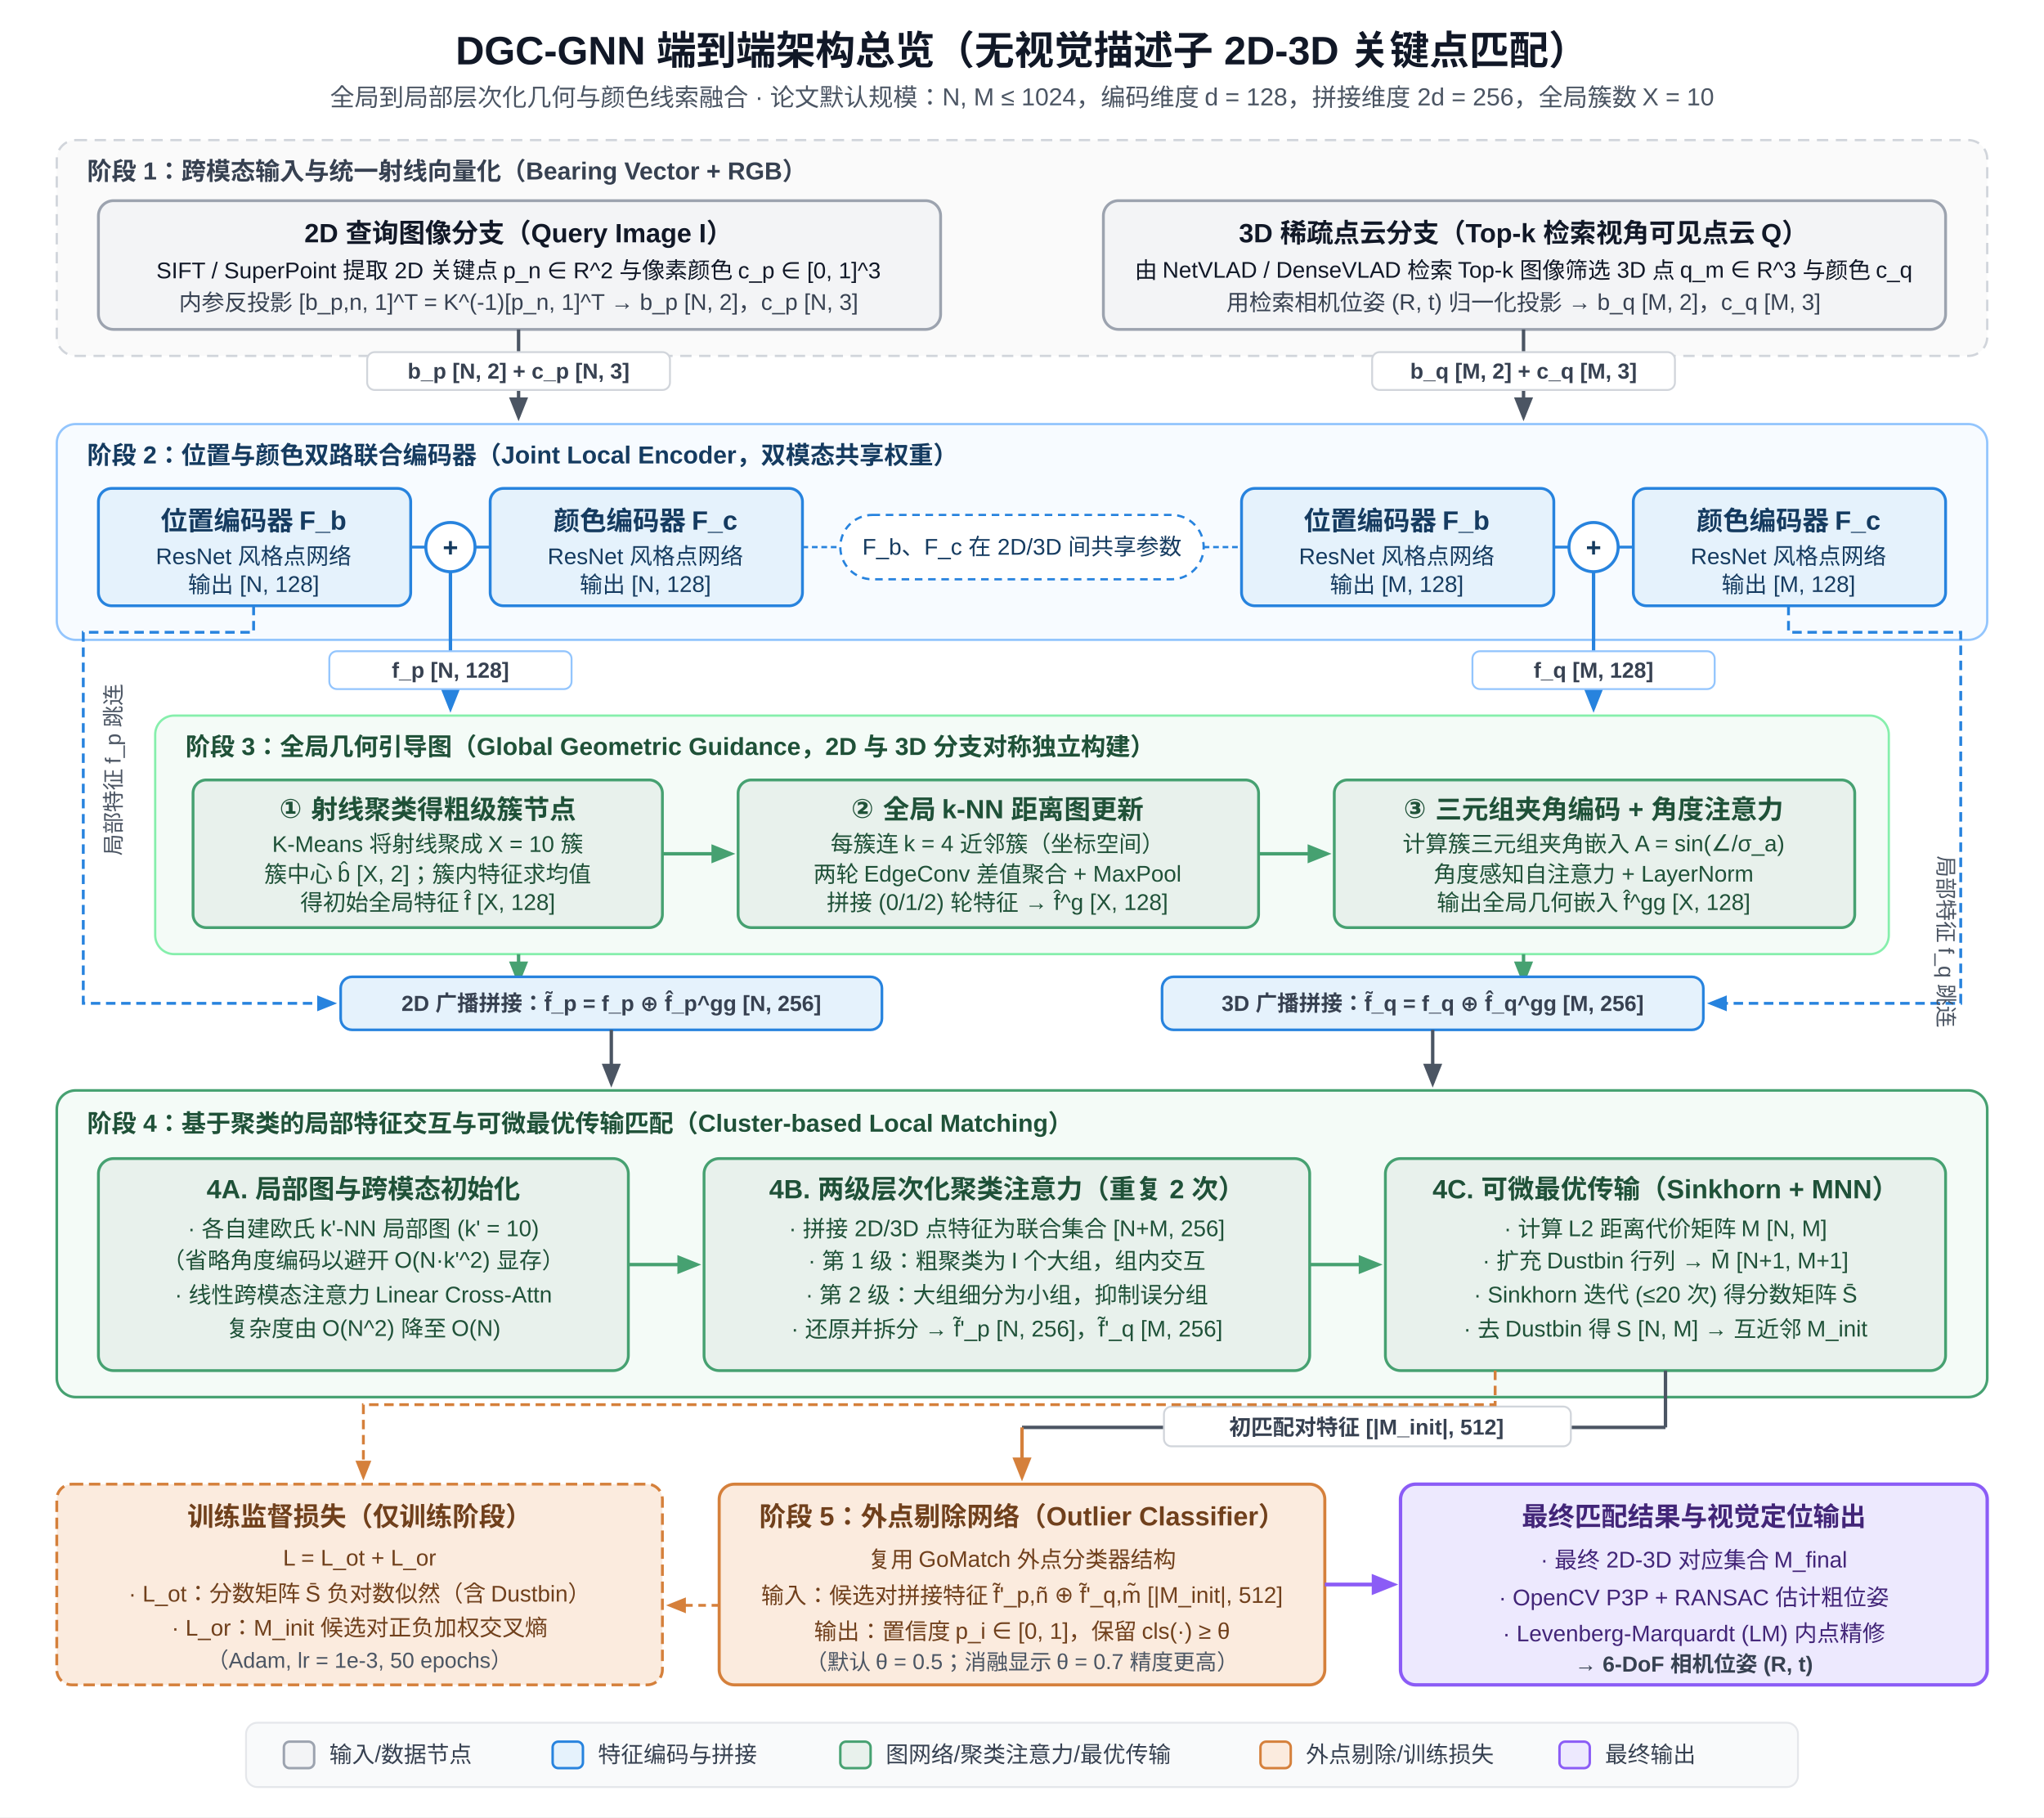
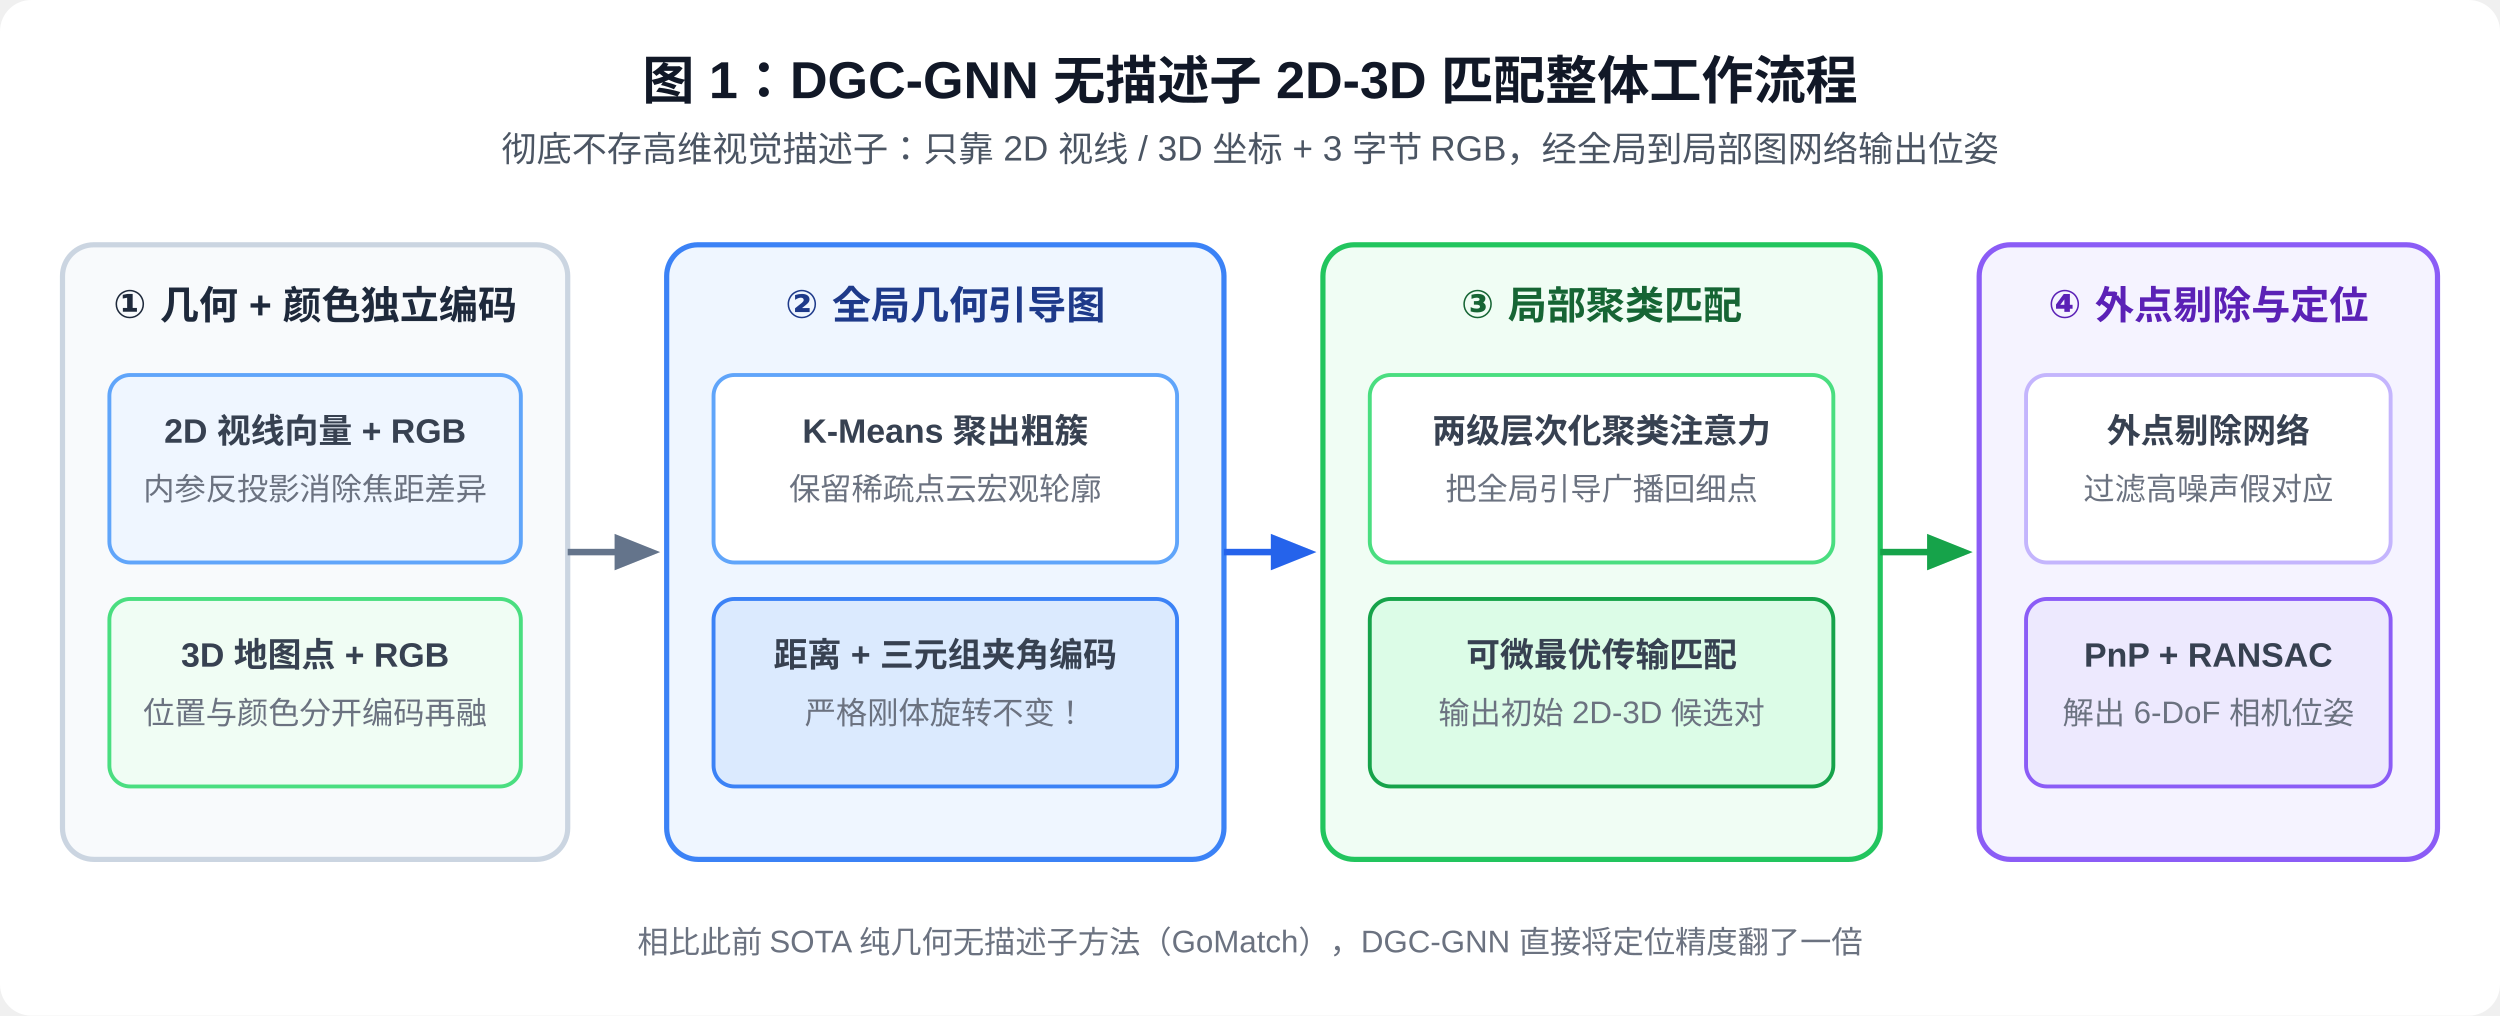
- <svg xmlns="http://www.w3.org/2000/svg" viewBox="0 0 1080 960" width="1080" height="960">
+ <svg xmlns="http://www.w3.org/2000/svg" viewBox="0 0 960 390" width="960" height="390">
  <defs>
    <style>
-       text { font-family: "Microsoft YaHei", "PingFang SC", Arial, sans-serif; }
-       .title { font-size: 21px; font-weight: bold; fill: #111827; }
-       .subtitle { font-size: 13px; fill: #4B5563; }
-       .stage-tag { font-size: 13px; font-weight: bold; }
-       .box-title { font-size: 14px; font-weight: bold; }
-       .box-text { font-size: 12px; }
-       .dim-text { font-size: 11.5px; font-weight: bold; fill: #374151; }
-       .note-text { font-size: 11.5px; fill: #4B5563; }
-       .legend-text { font-size: 12px; fill: #374151; }
+       text { font-family: "Microsoft YaHei", "PingFang SC", "Noto Sans SC", Arial, sans-serif; }
+       .title { font-size: 20px; font-weight: 700; fill: #111827; }
+       .sub { font-size: 13.5px; fill: #4B5563; }
+       .h { font-size: 15px; font-weight: 700; }
+       .b { font-size: 13px; fill: #374151; }
+       .s { font-size: 12px; fill: #6B7280; }
+       .mono { font-family: Consolas, "Courier New", monospace; font-weight: 700; }
    </style>
-     <marker id="arrow" viewBox="0 0 10 10" refX="8" refY="5" markerWidth="7" markerHeight="7" orient="auto-start-reverse">
-       <path d="M 0 1 L 10 5 L 0 9 z" fill="#4B5563" />
+     <marker id="arr-gray" viewBox="0 0 10 10" refX="8" refY="5" markerWidth="7" markerHeight="7" orient="auto-start-reverse">
+       <path d="M 0 1 L 10 5 L 0 9 z" fill="#64748B" />
    </marker>
-     <marker id="arrow-blue" viewBox="0 0 10 10" refX="8" refY="5" markerWidth="7" markerHeight="7" orient="auto-start-reverse">
-       <path d="M 0 1 L 10 5 L 0 9 z" fill="#2783DE" />
+     <marker id="arr-blue" viewBox="0 0 10 10" refX="8" refY="5" markerWidth="7" markerHeight="7" orient="auto-start-reverse">
+       <path d="M 0 1 L 10 5 L 0 9 z" fill="#2563EB" />
    </marker>
-     <marker id="arrow-green" viewBox="0 0 10 10" refX="8" refY="5" markerWidth="7" markerHeight="7" orient="auto-start-reverse">
-       <path d="M 0 1 L 10 5 L 0 9 z" fill="#46A171" />
+     <marker id="arr-green" viewBox="0 0 10 10" refX="8" refY="5" markerWidth="7" markerHeight="7" orient="auto-start-reverse">
+       <path d="M 0 1 L 10 5 L 0 9 z" fill="#16A34A" />
    </marker>
-     <marker id="arrow-orange" viewBox="0 0 10 10" refX="8" refY="5" markerWidth="7" markerHeight="7" orient="auto-start-reverse">
-       <path d="M 0 1 L 10 5 L 0 9 z" fill="#D5803B" />
+     <marker id="arr-orange" viewBox="0 0 10 10" refX="8" refY="5" markerWidth="7" markerHeight="7" orient="auto-start-reverse">
+       <path d="M 0 1 L 10 5 L 0 9 z" fill="#EA580C" />
    </marker>
-     <marker id="arrow-purple" viewBox="0 0 10 10" refX="8" refY="5" markerWidth="7" markerHeight="7" orient="auto-start-reverse">
-       <path d="M 0 1 L 10 5 L 0 9 z" fill="#8B5CF6" />
+     <marker id="arr-purple" viewBox="0 0 10 10" refX="8" refY="5" markerWidth="7" markerHeight="7" orient="auto-start-reverse">
+       <path d="M 0 1 L 10 5 L 0 9 z" fill="#7C3AED" />
    </marker>
  </defs>
-   <rect x="0" y="0" width="1080" height="960" fill="#FFFFFF" />
-   <text x="540" y="34" text-anchor="middle" class="title">DGC-GNN 端到端架构总览（无视觉描述子 2D-3D 关键点匹配）</text>
-   <text x="540" y="56" text-anchor="middle" class="subtitle">全局到局部层次化几何与颜色线索融合 · 论文默认规模：N, M ≤ 1024，编码维度 d = 128，拼接维度 2d = 256，全局簇数 X = 10</text>
-   <rect x="30" y="74" width="1020" height="114" rx="10" fill="#FAFAFA" stroke="#D1D5DB" stroke-width="1.2" stroke-dasharray="6,4" />
-   <text x="46" y="95" class="stage-tag" fill="#374151">阶段 1：跨模态输入与统一射线向量化（Bearing Vector + RGB）</text>
-   <rect x="52" y="106" width="445" height="68" rx="8" fill="#F3F4F6" stroke="#9CA3AF" stroke-width="1.5" />
-   <text x="274" y="128" text-anchor="middle" class="box-title" fill="#111827">2D 查询图像分支（Query Image I）</text>
-   <text x="274" y="147" text-anchor="middle" class="box-text" fill="#111827">SIFT / SuperPoint 提取 2D 关键点 p_n ∈ R^2 与像素颜色 c_p ∈ [0, 1]^3</text>
-   <text x="274" y="164" text-anchor="middle" class="box-text" fill="#374151">内参反投影 [b_p,n, 1]^T = K^(-1)[p_n, 1]^T  →  b_p [N, 2]，c_p [N, 3]</text>
-   <rect x="583" y="106" width="445" height="68" rx="8" fill="#F3F4F6" stroke="#9CA3AF" stroke-width="1.5" />
-   <text x="805" y="128" text-anchor="middle" class="box-title" fill="#111827">3D 稀疏点云分支（Top-k 检索视角可见点云 Q）</text>
-   <text x="805" y="147" text-anchor="middle" class="box-text" fill="#111827">由 NetVLAD / DenseVLAD 检索 Top-k 图像筛选 3D 点 q_m ∈ R^3 与颜色 c_q</text>
-   <text x="805" y="164" text-anchor="middle" class="box-text" fill="#374151">用检索相机位姿 (R, t) 归一化投影  →  b_q [M, 2]，c_q [M, 3]</text>
-   <line x1="274" y1="174" x2="274" y2="220" stroke="#4B5563" stroke-width="1.8" marker-end="url(#arrow)" />
-   <line x1="805" y1="174" x2="805" y2="220" stroke="#4B5563" stroke-width="1.8" marker-end="url(#arrow)" />
-   <rect x="194" y="186" width="160" height="20" rx="4" fill="#FFFFFF" stroke="#D1D5DB" stroke-width="1" />
-   <text x="274" y="200" text-anchor="middle" class="dim-text">b_p [N, 2] + c_p [N, 3]</text>
-   <rect x="725" y="186" width="160" height="20" rx="4" fill="#FFFFFF" stroke="#D1D5DB" stroke-width="1" />
-   <text x="805" y="200" text-anchor="middle" class="dim-text">b_q [M, 2] + c_q [M, 3]</text>
-   <rect x="30" y="224" width="1020" height="114" rx="10" fill="#F7FBFF" stroke="#93C5FD" stroke-width="1.2" />
-   <text x="46" y="245" class="stage-tag" fill="#153B60">阶段 2：位置与颜色双路联合编码器（Joint Local Encoder，双模态共享权重）</text>
-   <rect x="52" y="258" width="165" height="62" rx="7" fill="#E5F2FC" stroke="#2783DE" stroke-width="1.5" />
-   <text x="134" y="280" text-anchor="middle" class="box-title" fill="#153B60">位置编码器 F_b</text>
-   <text x="134" y="298" text-anchor="middle" class="box-text" fill="#153B60">ResNet 风格点网络</text>
-   <text x="134" y="313" text-anchor="middle" class="box-text" fill="#153B60">输出 [N, 128]</text>
-   <circle cx="238" cy="289" r="13" fill="#FFFFFF" stroke="#2783DE" stroke-width="1.6" />
-   <text x="238" y="294" text-anchor="middle" class="box-title" fill="#153B60">+</text>
-   <rect x="259" y="258" width="165" height="62" rx="7" fill="#E5F2FC" stroke="#2783DE" stroke-width="1.5" />
-   <text x="341" y="280" text-anchor="middle" class="box-title" fill="#153B60">颜色编码器 F_c</text>
-   <text x="341" y="298" text-anchor="middle" class="box-text" fill="#153B60">ResNet 风格点网络</text>
-   <text x="341" y="313" text-anchor="middle" class="box-text" fill="#153B60">输出 [N, 128]</text>
-   <line x1="217" y1="289" x2="225" y2="289" stroke="#2783DE" stroke-width="1.5" />
-   <line x1="251" y1="289" x2="259" y2="289" stroke="#2783DE" stroke-width="1.5" />
-   <rect x="444" y="272" width="192" height="34" rx="17" fill="#FFFFFF" stroke="#2783DE" stroke-width="1.2" stroke-dasharray="4,3" />
-   <text x="540" y="293" text-anchor="middle" class="box-text" fill="#153B60">F_b、F_c 在 2D/3D 间共享参数</text>
-   <line x1="424" y1="289" x2="444" y2="289" stroke="#2783DE" stroke-width="1.2" stroke-dasharray="3,2" />
-   <line x1="636" y1="289" x2="656" y2="289" stroke="#2783DE" stroke-width="1.2" stroke-dasharray="3,2" />
-   <rect x="656" y="258" width="165" height="62" rx="7" fill="#E5F2FC" stroke="#2783DE" stroke-width="1.5" />
-   <text x="738" y="280" text-anchor="middle" class="box-title" fill="#153B60">位置编码器 F_b</text>
-   <text x="738" y="298" text-anchor="middle" class="box-text" fill="#153B60">ResNet 风格点网络</text>
-   <text x="738" y="313" text-anchor="middle" class="box-text" fill="#153B60">输出 [M, 128]</text>
-   <circle cx="842" cy="289" r="13" fill="#FFFFFF" stroke="#2783DE" stroke-width="1.6" />
-   <text x="842" y="294" text-anchor="middle" class="box-title" fill="#153B60">+</text>
-   <rect x="863" y="258" width="165" height="62" rx="7" fill="#E5F2FC" stroke="#2783DE" stroke-width="1.5" />
-   <text x="945" y="280" text-anchor="middle" class="box-title" fill="#153B60">颜色编码器 F_c</text>
-   <text x="945" y="298" text-anchor="middle" class="box-text" fill="#153B60">ResNet 风格点网络</text>
-   <text x="945" y="313" text-anchor="middle" class="box-text" fill="#153B60">输出 [M, 128]</text>
-   <line x1="821" y1="289" x2="829" y2="289" stroke="#2783DE" stroke-width="1.5" />
-   <line x1="855" y1="289" x2="863" y2="289" stroke="#2783DE" stroke-width="1.5" />
-   <line x1="238" y1="302" x2="238" y2="374" stroke="#2783DE" stroke-width="1.8" marker-end="url(#arrow-blue)" />
-   <line x1="842" y1="302" x2="842" y2="374" stroke="#2783DE" stroke-width="1.8" marker-end="url(#arrow-blue)" />
-   <rect x="174" y="344" width="128" height="20" rx="4" fill="#FFFFFF" stroke="#93C5FD" stroke-width="1" />
-   <text x="238" y="358" text-anchor="middle" class="dim-text">f_p [N, 128]</text>
-   <rect x="778" y="344" width="128" height="20" rx="4" fill="#FFFFFF" stroke="#93C5FD" stroke-width="1" />
-   <text x="842" y="358" text-anchor="middle" class="dim-text">f_q [M, 128]</text>
-   <path d="M 134 320 L 134 334 L 44 334 L 44 530 L 176 530" fill="none" stroke="#2783DE" stroke-width="1.5" stroke-dasharray="5,3" marker-end="url(#arrow-blue)" />
-   <path d="M 945 320 L 945 334 L 1036 334 L 1036 530 L 904 530" fill="none" stroke="#2783DE" stroke-width="1.5" stroke-dasharray="5,3" marker-end="url(#arrow-blue)" />
-   <text x="64" y="452" class="note-text" fill="#153B60" transform="rotate(-90 64 452)">局部特征 f_p 跳连</text>
-   <text x="1024" y="452" class="note-text" fill="#153B60" transform="rotate(90 1024 452)">局部特征 f_q 跳连</text>
-   <rect x="82" y="378" width="916" height="126" rx="10" fill="#F4FBF7" stroke="#86EFAC" stroke-width="1.2" />
-   <text x="98" y="399" class="stage-tag" fill="#1F5138">阶段 3：全局几何引导图（Global Geometric Guidance，2D 与 3D 分支对称独立构建）</text>
-   <rect x="102" y="412" width="248" height="78" rx="7" fill="#E8F1EC" stroke="#46A171" stroke-width="1.5" />
-   <text x="226" y="432" text-anchor="middle" class="box-title" fill="#1F5138">① 射线聚类得粗级簇节点</text>
-   <text x="226" y="450" text-anchor="middle" class="box-text" fill="#1F5138">K-Means 将射线聚成 X = 10 簇</text>
-   <text x="226" y="466" text-anchor="middle" class="box-text" fill="#1F5138">簇中心 b̂ [X, 2]；簇内特征求均值</text>
-   <text x="226" y="481" text-anchor="middle" class="box-text" fill="#1F5138">得初始全局特征 f̂ [X, 128]</text>
-   <line x1="350" y1="451" x2="386" y2="451" stroke="#46A171" stroke-width="1.8" marker-end="url(#arrow-green)" />
-   <rect x="390" y="412" width="275" height="78" rx="7" fill="#E8F1EC" stroke="#46A171" stroke-width="1.5" />
-   <text x="527" y="432" text-anchor="middle" class="box-title" fill="#1F5138">② 全局 k-NN 距离图更新</text>
-   <text x="527" y="450" text-anchor="middle" class="box-text" fill="#1F5138">每簇连 k = 4 近邻簇（坐标空间）</text>
-   <text x="527" y="466" text-anchor="middle" class="box-text" fill="#1F5138">两轮 EdgeConv 差值聚合 + MaxPool</text>
-   <text x="527" y="481" text-anchor="middle" class="box-text" fill="#1F5138">拼接 (0/1/2) 轮特征 → f̂^g [X, 128]</text>
-   <line x1="665" y1="451" x2="701" y2="451" stroke="#46A171" stroke-width="1.8" marker-end="url(#arrow-green)" />
-   <rect x="705" y="412" width="275" height="78" rx="7" fill="#E8F1EC" stroke="#46A171" stroke-width="1.5" />
-   <text x="842" y="432" text-anchor="middle" class="box-title" fill="#1F5138">③ 三元组夹角编码 + 角度注意力</text>
-   <text x="842" y="450" text-anchor="middle" class="box-text" fill="#1F5138">计算簇三元组夹角嵌入 A = sin(∠/σ_a)</text>
-   <text x="842" y="466" text-anchor="middle" class="box-text" fill="#1F5138">角度感知自注意力 + LayerNorm</text>
-   <text x="842" y="481" text-anchor="middle" class="box-text" fill="#1F5138">输出全局几何嵌入 f̂^gg [X, 128]</text>
-   <line x1="274" y1="504" x2="274" y2="518" stroke="#46A171" stroke-width="1.8" marker-end="url(#arrow-green)" />
-   <line x1="805" y1="504" x2="805" y2="518" stroke="#46A171" stroke-width="1.8" marker-end="url(#arrow-green)" />
-   <rect x="180" y="516" width="286" height="28" rx="6" fill="#E5F2FC" stroke="#2783DE" stroke-width="1.4" />
-   <text x="323" y="534" text-anchor="middle" class="dim-text" fill="#153B60">2D 广播拼接：f̃_p = f_p ⊕ f̂_p^gg  [N, 256]</text>
-   <rect x="614" y="516" width="286" height="28" rx="6" fill="#E5F2FC" stroke="#2783DE" stroke-width="1.4" />
-   <text x="757" y="534" text-anchor="middle" class="dim-text" fill="#153B60">3D 广播拼接：f̃_q = f_q ⊕ f̂_q^gg  [M, 256]</text>
-   <line x1="323" y1="544" x2="323" y2="572" stroke="#4B5563" stroke-width="1.8" marker-end="url(#arrow)" />
-   <line x1="757" y1="544" x2="757" y2="572" stroke="#4B5563" stroke-width="1.8" marker-end="url(#arrow)" />
-   <rect x="30" y="576" width="1020" height="162" rx="10" fill="#F4FBF7" stroke="#46A171" stroke-width="1.4" />
-   <text x="46" y="598" class="stage-tag" fill="#1F5138">阶段 4：基于聚类的局部特征交互与可微最优传输匹配（Cluster-based Local Matching）</text>
-   <rect x="52" y="612" width="280" height="112" rx="8" fill="#E8F1EC" stroke="#46A171" stroke-width="1.5" />
-   <text x="192" y="633" text-anchor="middle" class="box-title" fill="#1F5138">4A. 局部图与跨模态初始化</text>
-   <text x="192" y="653" text-anchor="middle" class="box-text" fill="#1F5138">· 各自建欧氏 k'-NN 局部图 (k' = 10)</text>
-   <text x="192" y="670" text-anchor="middle" class="box-text" fill="#1F5138">  （省略角度编码以避开 O(N·k'^2) 显存）</text>
-   <text x="192" y="688" text-anchor="middle" class="box-text" fill="#1F5138">· 线性跨模态注意力 Linear Cross-Attn</text>
-   <text x="192" y="706" text-anchor="middle" class="box-text" fill="#1F5138">  复杂度由 O(N^2) 降至 O(N)</text>
-   <line x1="332" y1="668" x2="368" y2="668" stroke="#46A171" stroke-width="1.8" marker-end="url(#arrow-green)" />
-   <rect x="372" y="612" width="320" height="112" rx="8" fill="#E8F1EC" stroke="#46A171" stroke-width="1.5" />
-   <text x="532" y="633" text-anchor="middle" class="box-title" fill="#1F5138">4B. 两级层次化聚类注意力（重复 2 次）</text>
-   <text x="532" y="653" text-anchor="middle" class="box-text" fill="#1F5138">· 拼接 2D/3D 点特征为联合集合 [N+M, 256]</text>
-   <text x="532" y="670" text-anchor="middle" class="box-text" fill="#1F5138">· 第 1 级：粗聚类为 I 个大组，组内交互</text>
-   <text x="532" y="688" text-anchor="middle" class="box-text" fill="#1F5138">· 第 2 级：大组细分为小组，抑制误分组</text>
-   <text x="532" y="706" text-anchor="middle" class="box-text" fill="#1F5138">· 还原并拆分 → f̃'_p [N, 256]，f̃'_q [M, 256]</text>
-   <line x1="692" y1="668" x2="728" y2="668" stroke="#46A171" stroke-width="1.8" marker-end="url(#arrow-green)" />
-   <rect x="732" y="612" width="296" height="112" rx="8" fill="#E8F1EC" stroke="#46A171" stroke-width="1.5" />
-   <text x="880" y="633" text-anchor="middle" class="box-title" fill="#1F5138">4C. 可微最优传输（Sinkhorn + MNN）</text>
-   <text x="880" y="653" text-anchor="middle" class="box-text" fill="#1F5138">· 计算 L2 距离代价矩阵 M [N, M]</text>
-   <text x="880" y="670" text-anchor="middle" class="box-text" fill="#1F5138">· 扩充 Dustbin 行列 → M̄ [N+1, M+1]</text>
-   <text x="880" y="688" text-anchor="middle" class="box-text" fill="#1F5138">· Sinkhorn 迭代 (≤20 次) 得分数矩阵 S̄</text>
-   <text x="880" y="706" text-anchor="middle" class="box-text" fill="#1F5138">· 去 Dustbin 得 S [N, M] → 互近邻 M_init</text>
-   <line x1="880" y1="724" x2="880" y2="754" stroke="#4B5563" stroke-width="1.8" />
-   <line x1="880" y1="754" x2="540" y2="754" stroke="#4B5563" stroke-width="1.8" />
-   <line x1="540" y1="754" x2="540" y2="780" stroke="#D5803B" stroke-width="1.8" marker-end="url(#arrow-orange)" />
-   <rect x="615" y="743" width="215" height="21" rx="4" fill="#FFFFFF" stroke="#D1D5DB" stroke-width="1" />
-   <text x="722" y="758" text-anchor="middle" class="dim-text">初匹配对特征 [|M_init|, 512]</text>
-   <path d="M 790 724 L 790 742 L 192 742 L 192 780" fill="none" stroke="#D5803B" stroke-width="1.5" stroke-dasharray="5,3" marker-end="url(#arrow-orange)" />
-   <rect x="30" y="784" width="320" height="106" rx="8" fill="#FBEBDE" stroke="#D5803B" stroke-width="1.5" stroke-dasharray="6,3" />
-   <text x="190" y="806" text-anchor="middle" class="box-title" fill="#70401C">训练监督损失（仅训练阶段）</text>
-   <text x="190" y="827" text-anchor="middle" class="box-text" fill="#70401C">L = L_ot + L_or</text>
-   <text x="190" y="846" text-anchor="middle" class="box-text" fill="#70401C">· L_ot：分数矩阵 S̄ 负对数似然（含 Dustbin）</text>
-   <text x="190" y="864" text-anchor="middle" class="box-text" fill="#70401C">· L_or：M_init 候选对正负加权交叉熵</text>
-   <text x="190" y="881" text-anchor="middle" class="note-text" fill="#70401C">（Adam, lr = 1e-3, 50 epochs）</text>
-   <rect x="380" y="784" width="320" height="106" rx="8" fill="#FBEBDE" stroke="#D5803B" stroke-width="1.6" />
-   <text x="540" y="806" text-anchor="middle" class="box-title" fill="#70401C">阶段 5：外点剔除网络（Outlier Classifier）</text>
-   <text x="540" y="828" text-anchor="middle" class="box-text" fill="#70401C">复用 GoMatch 外点分类器结构</text>
-   <text x="540" y="847" text-anchor="middle" class="box-text" fill="#70401C">输入：候选对拼接特征 f̃'_p,ñ ⊕ f̃'_q,m̃ [|M_init|, 512]</text>
-   <text x="540" y="866" text-anchor="middle" class="box-text" fill="#70401C">输出：置信度 p_i ∈ [0, 1]，保留 cls(·) ≥ θ</text>
-   <text x="540" y="882" text-anchor="middle" class="note-text" fill="#70401C">（默认 θ = 0.5；消融显示 θ = 0.7 精度更高）</text>
-   <line x1="380" y1="848" x2="354" y2="848" stroke="#D5803B" stroke-width="1.5" stroke-dasharray="4,3" marker-end="url(#arrow-orange)" />
-   <line x1="700" y1="837" x2="736" y2="837" stroke="#8B5CF6" stroke-width="2" marker-end="url(#arrow-purple)" />
-   <rect x="740" y="784" width="310" height="106" rx="8" fill="#EDE9FE" stroke="#8B5CF6" stroke-width="1.8" />
-   <text x="895" y="806" text-anchor="middle" class="box-title" fill="#422578">最终匹配结果与视觉定位输出</text>
-   <text x="895" y="828" text-anchor="middle" class="box-text" fill="#422578">· 最终 2D-3D 对应集合 M_final</text>
-   <text x="895" y="848" text-anchor="middle" class="box-text" fill="#422578">· OpenCV P3P + RANSAC 估计粗位姿</text>
-   <text x="895" y="867" text-anchor="middle" class="box-text" fill="#422578">· Levenberg-Marquardt (LM) 内点精修</text>
-   <text x="895" y="883" text-anchor="middle" class="dim-text" fill="#422578">→ 6-DoF 相机位姿 (R, t)</text>
-   <rect x="130" y="910" width="820" height="34" rx="6" fill="#F9FAFB" stroke="#E5E7EB" stroke-width="1" />
-   <rect x="150" y="920" width="16" height="14" rx="3" fill="#F3F4F6" stroke="#9CA3AF" stroke-width="1.3" />
-   <text x="174" y="931" class="legend-text">输入/数据节点</text>
-   <rect x="292" y="920" width="16" height="14" rx="3" fill="#E5F2FC" stroke="#2783DE" stroke-width="1.3" />
-   <text x="316" y="931" class="legend-text">特征编码与拼接</text>
-   <rect x="444" y="920" width="16" height="14" rx="3" fill="#E8F1EC" stroke="#46A171" stroke-width="1.3" />
-   <text x="468" y="931" class="legend-text">图网络/聚类注意力/最优传输</text>
-   <rect x="666" y="920" width="16" height="14" rx="3" fill="#FBEBDE" stroke="#D5803B" stroke-width="1.3" />
-   <text x="690" y="931" class="legend-text">外点剔除/训练损失</text>
-   <rect x="824" y="920" width="16" height="14" rx="3" fill="#EDE9FE" stroke="#8B5CF6" stroke-width="1.3" />
-   <text x="848" y="931" class="legend-text">最终输出</text>
+   <rect width="960" height="390" fill="#FFFFFF" rx="12" />
+   <text x="480" y="38" text-anchor="middle" class="title">图 1：DGC-GNN 无描述子 2D-3D 匹配整体工作流程</text>
+   <text x="480" y="62" text-anchor="middle" class="sub">彻底不存高维视觉描述子：只靠 2D 视线 / 3D 坐标 + 3 字节 RGB，经全局到局部图网络输出位姿</text>
+   <rect x="24" y="94" width="194" height="236" rx="12" fill="#F8FAFC" stroke="#CBD5E1" stroke-width="2" />
+   <text x="121" y="122" text-anchor="middle" class="h" fill="#1E293B">① 几何 + 颜色独立编码</text>
+   <rect x="42" y="144" width="158" height="72" rx="8" fill="#EFF6FF" stroke="#60A5FA" stroke-width="1.5" />
+   <text x="121" y="170" text-anchor="middle" class="b" fill="#1D4ED8" font-weight="700">2D 视线向量 + RGB</text>
+   <text x="121" y="192" text-anchor="middle" class="s">内参反投影消除焦距差异</text>
+   <rect x="42" y="230" width="158" height="72" rx="8" fill="#F0FDF4" stroke="#4ADE80" stroke-width="1.5" />
+   <text x="121" y="256" text-anchor="middle" class="b" fill="#15803D" font-weight="700">3D 地图点 + RGB</text>
+   <text x="121" y="278" text-anchor="middle" class="s">位置与颜色分开编码再融</text>
+   <line x1="218" y1="212" x2="250" y2="212" stroke="#64748B" stroke-width="2.5" marker-end="url(#arr-gray)" />
+   <rect x="256" y="94" width="214" height="236" rx="12" fill="#EFF6FF" stroke="#3B82F6" stroke-width="2" />
+   <text x="363" y="122" text-anchor="middle" class="h" fill="#1E3A8A">② 全局几何引导图</text>
+   <rect x="274" y="144" width="178" height="72" rx="8" fill="#FFFFFF" stroke="#60A5FA" stroke-width="1.5" />
+   <text x="363" y="170" text-anchor="middle" class="b" fill="#1D4ED8" font-weight="700">K-Means 聚出粗簇</text>
+   <text x="363" y="192" text-anchor="middle" class="s">保留稀疏点云宏观轮廓</text>
+   <rect x="274" y="230" width="178" height="72" rx="8" fill="#DBEAFE" stroke="#3B82F6" stroke-width="1.5" />
+   <text x="363" y="256" text-anchor="middle" class="b" fill="#1E40AF" font-weight="700">距离 + 三元组夹角编码</text>
+   <text x="363" y="278" text-anchor="middle" class="s">严格刚体旋转不变！</text>
+   <line x1="470" y1="212" x2="502" y2="212" stroke="#2563EB" stroke-width="2.5" marker-end="url(#arr-blue)" />
+   <rect x="508" y="94" width="214" height="236" rx="12" fill="#F0FDF4" stroke="#22C55E" stroke-width="2" />
+   <text x="615" y="122" text-anchor="middle" class="h" fill="#166534">③ 局部聚类匹配</text>
+   <rect x="526" y="144" width="178" height="72" rx="8" fill="#FFFFFF" stroke="#4ADE80" stroke-width="1.5" />
+   <text x="615" y="170" text-anchor="middle" class="b" fill="#15803D" font-weight="700">两级层次化聚类注意力</text>
+   <text x="615" y="192" text-anchor="middle" class="s">把全局引导广播回细点</text>
+   <rect x="526" y="230" width="178" height="72" rx="8" fill="#DCFCE7" stroke="#16A34A" stroke-width="1.5" />
+   <text x="615" y="256" text-anchor="middle" class="b" fill="#14532D" font-weight="700">可微最优传输匹配</text>
+   <text x="615" y="278" text-anchor="middle" class="s">输出初始 2D-3D 候选对</text>
+   <line x1="722" y1="212" x2="754" y2="212" stroke="#16A34A" stroke-width="2.5" marker-end="url(#arr-green)" />
+   <rect x="760" y="94" width="176" height="236" rx="12" fill="#F5F3FF" stroke="#8B5CF6" stroke-width="2" />
+   <text x="848" y="122" text-anchor="middle" class="h" fill="#5B21B6">④ 外点剔除与定位</text>
+   <rect x="778" y="144" width="140" height="72" rx="8" fill="#FFFFFF" stroke="#C4B5FD" stroke-width="1.5" />
+   <text x="848" y="170" text-anchor="middle" class="b" fill="#6D28D9" font-weight="700">外点剔除网络</text>
+   <text x="848" y="192" text-anchor="middle" class="s">过滤高噪声假对应</text>
+   <rect x="778" y="230" width="140" height="72" rx="8" fill="#EDE9FE" stroke="#8B5CF6" stroke-width="1.5" />
+   <text x="848" y="256" text-anchor="middle" class="b" fill="#5B21B6" font-weight="700">PnP + RANSAC</text>
+   <text x="848" y="278" text-anchor="middle" class="s">解出 6-DoF 相机位姿</text>
+   <text x="480" y="366" text-anchor="middle" class="s">相比此前 SOTA 纯几何无描述子方法（GoMatch），DGC-GNN 直接将定位精度翻了一倍</text>
</svg>
